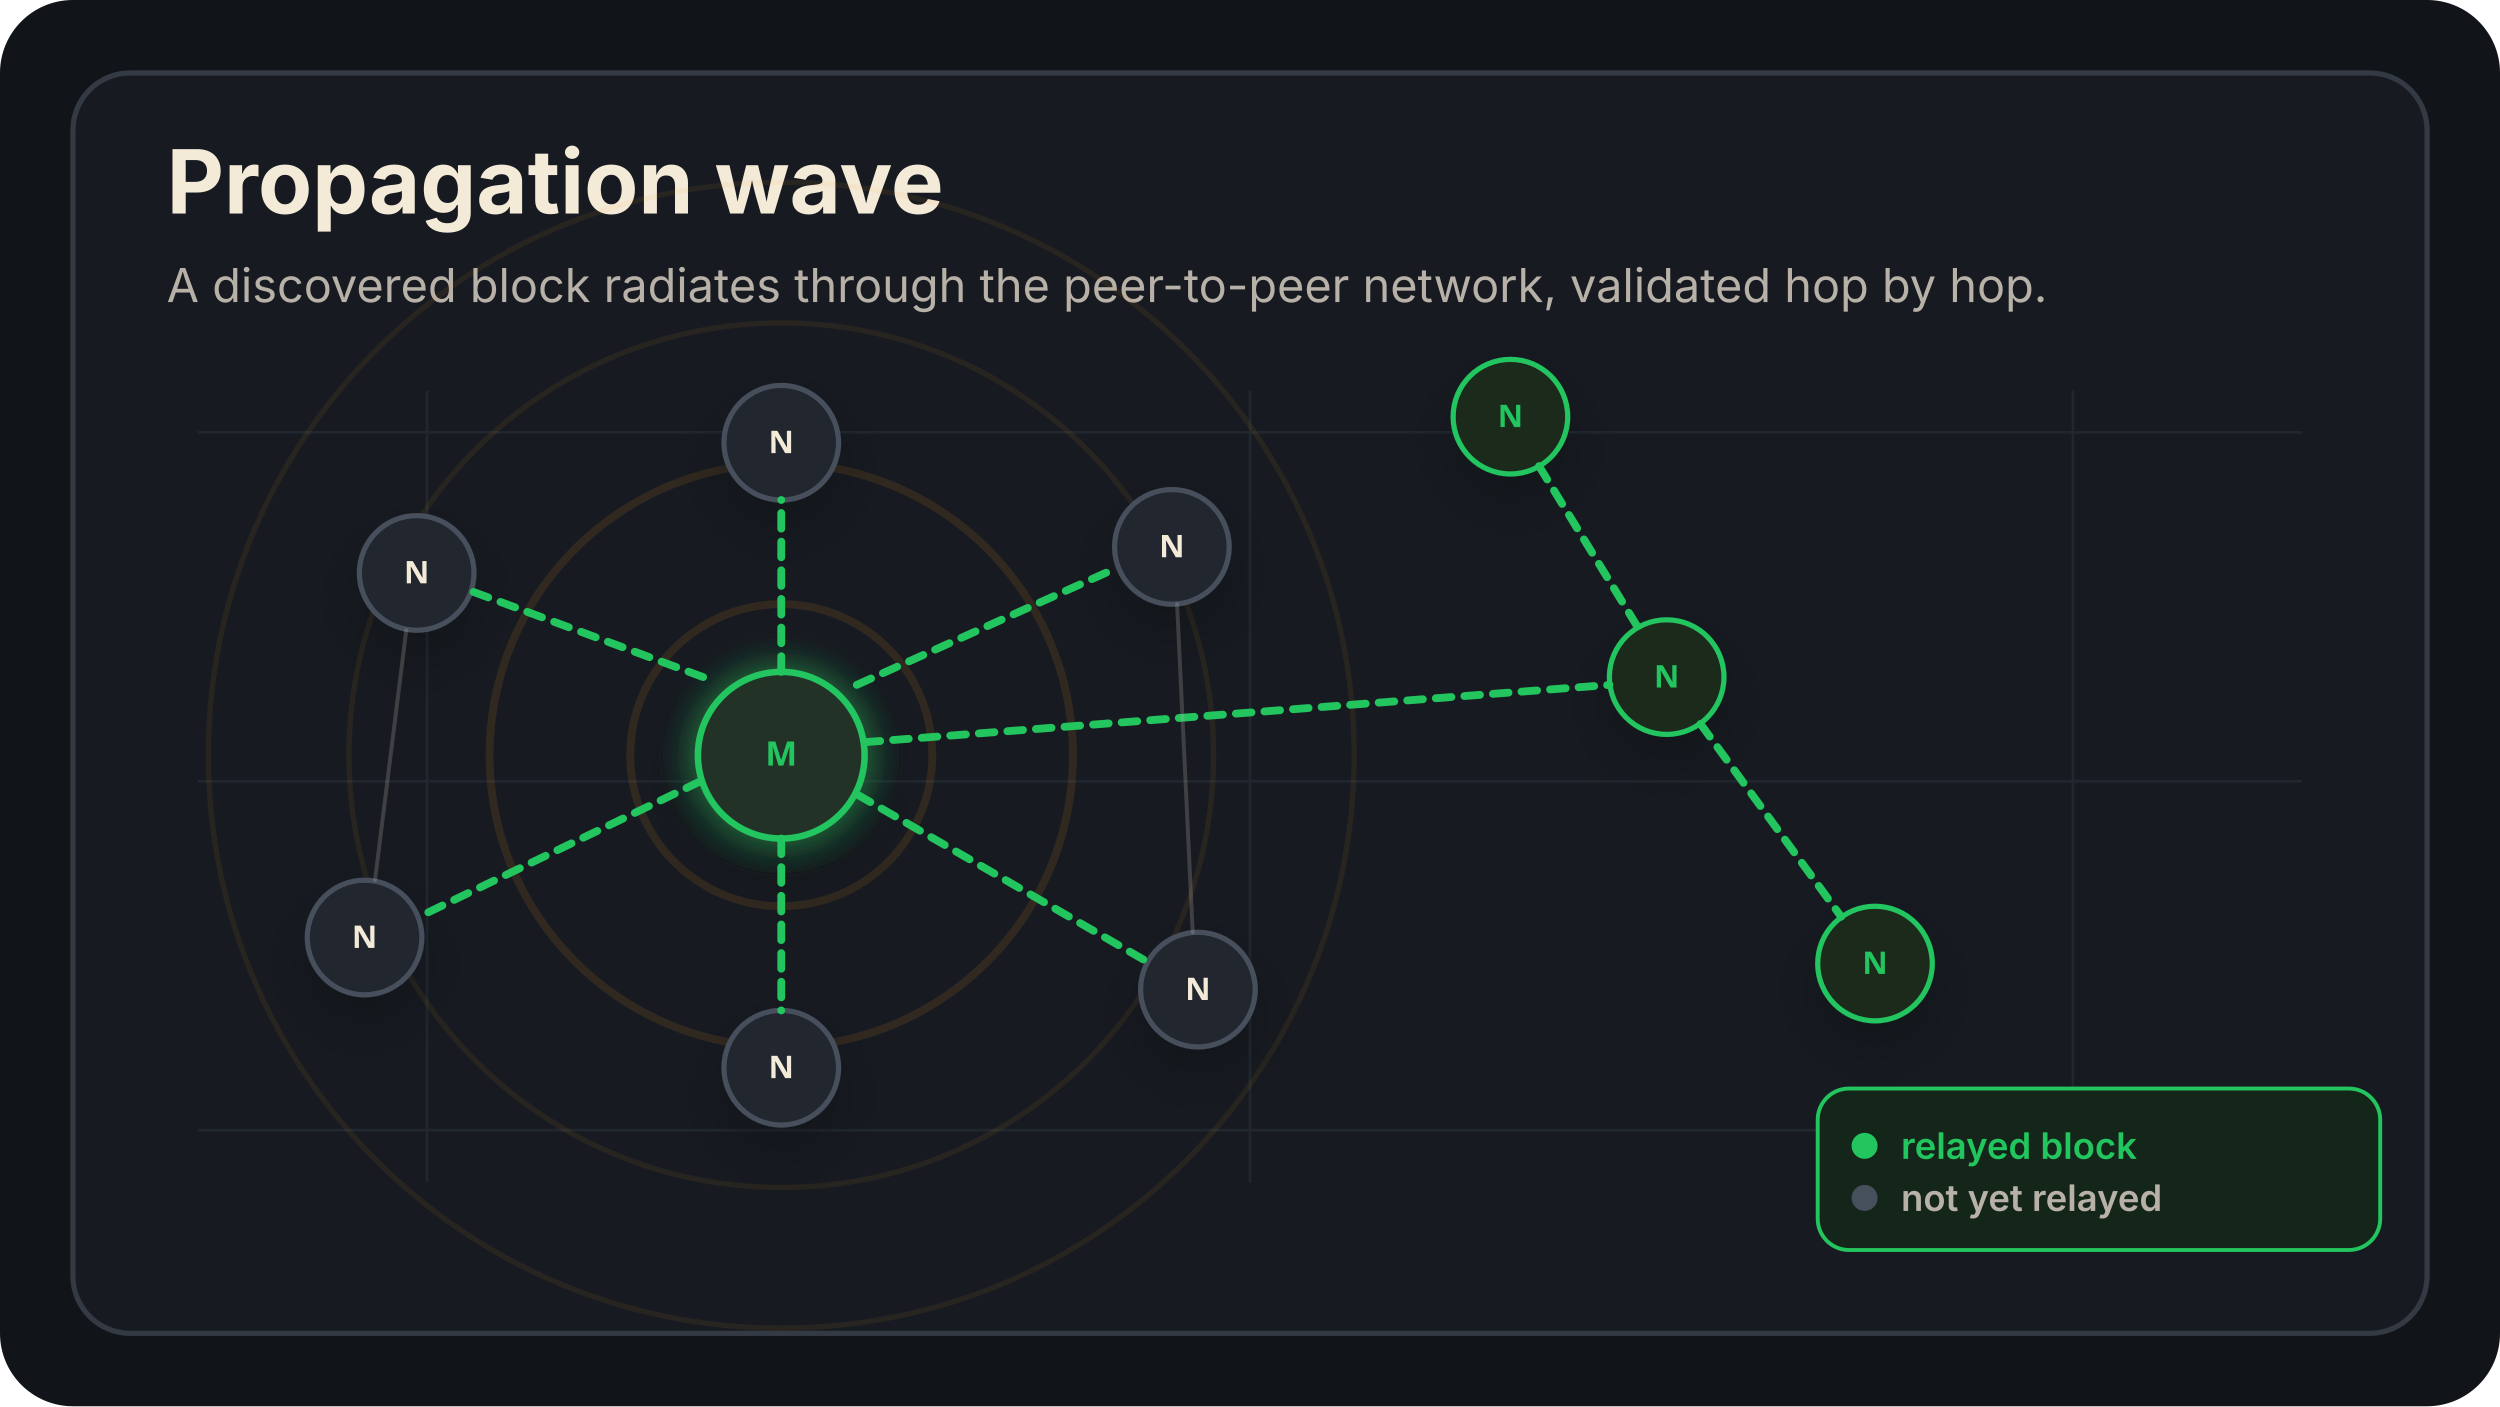
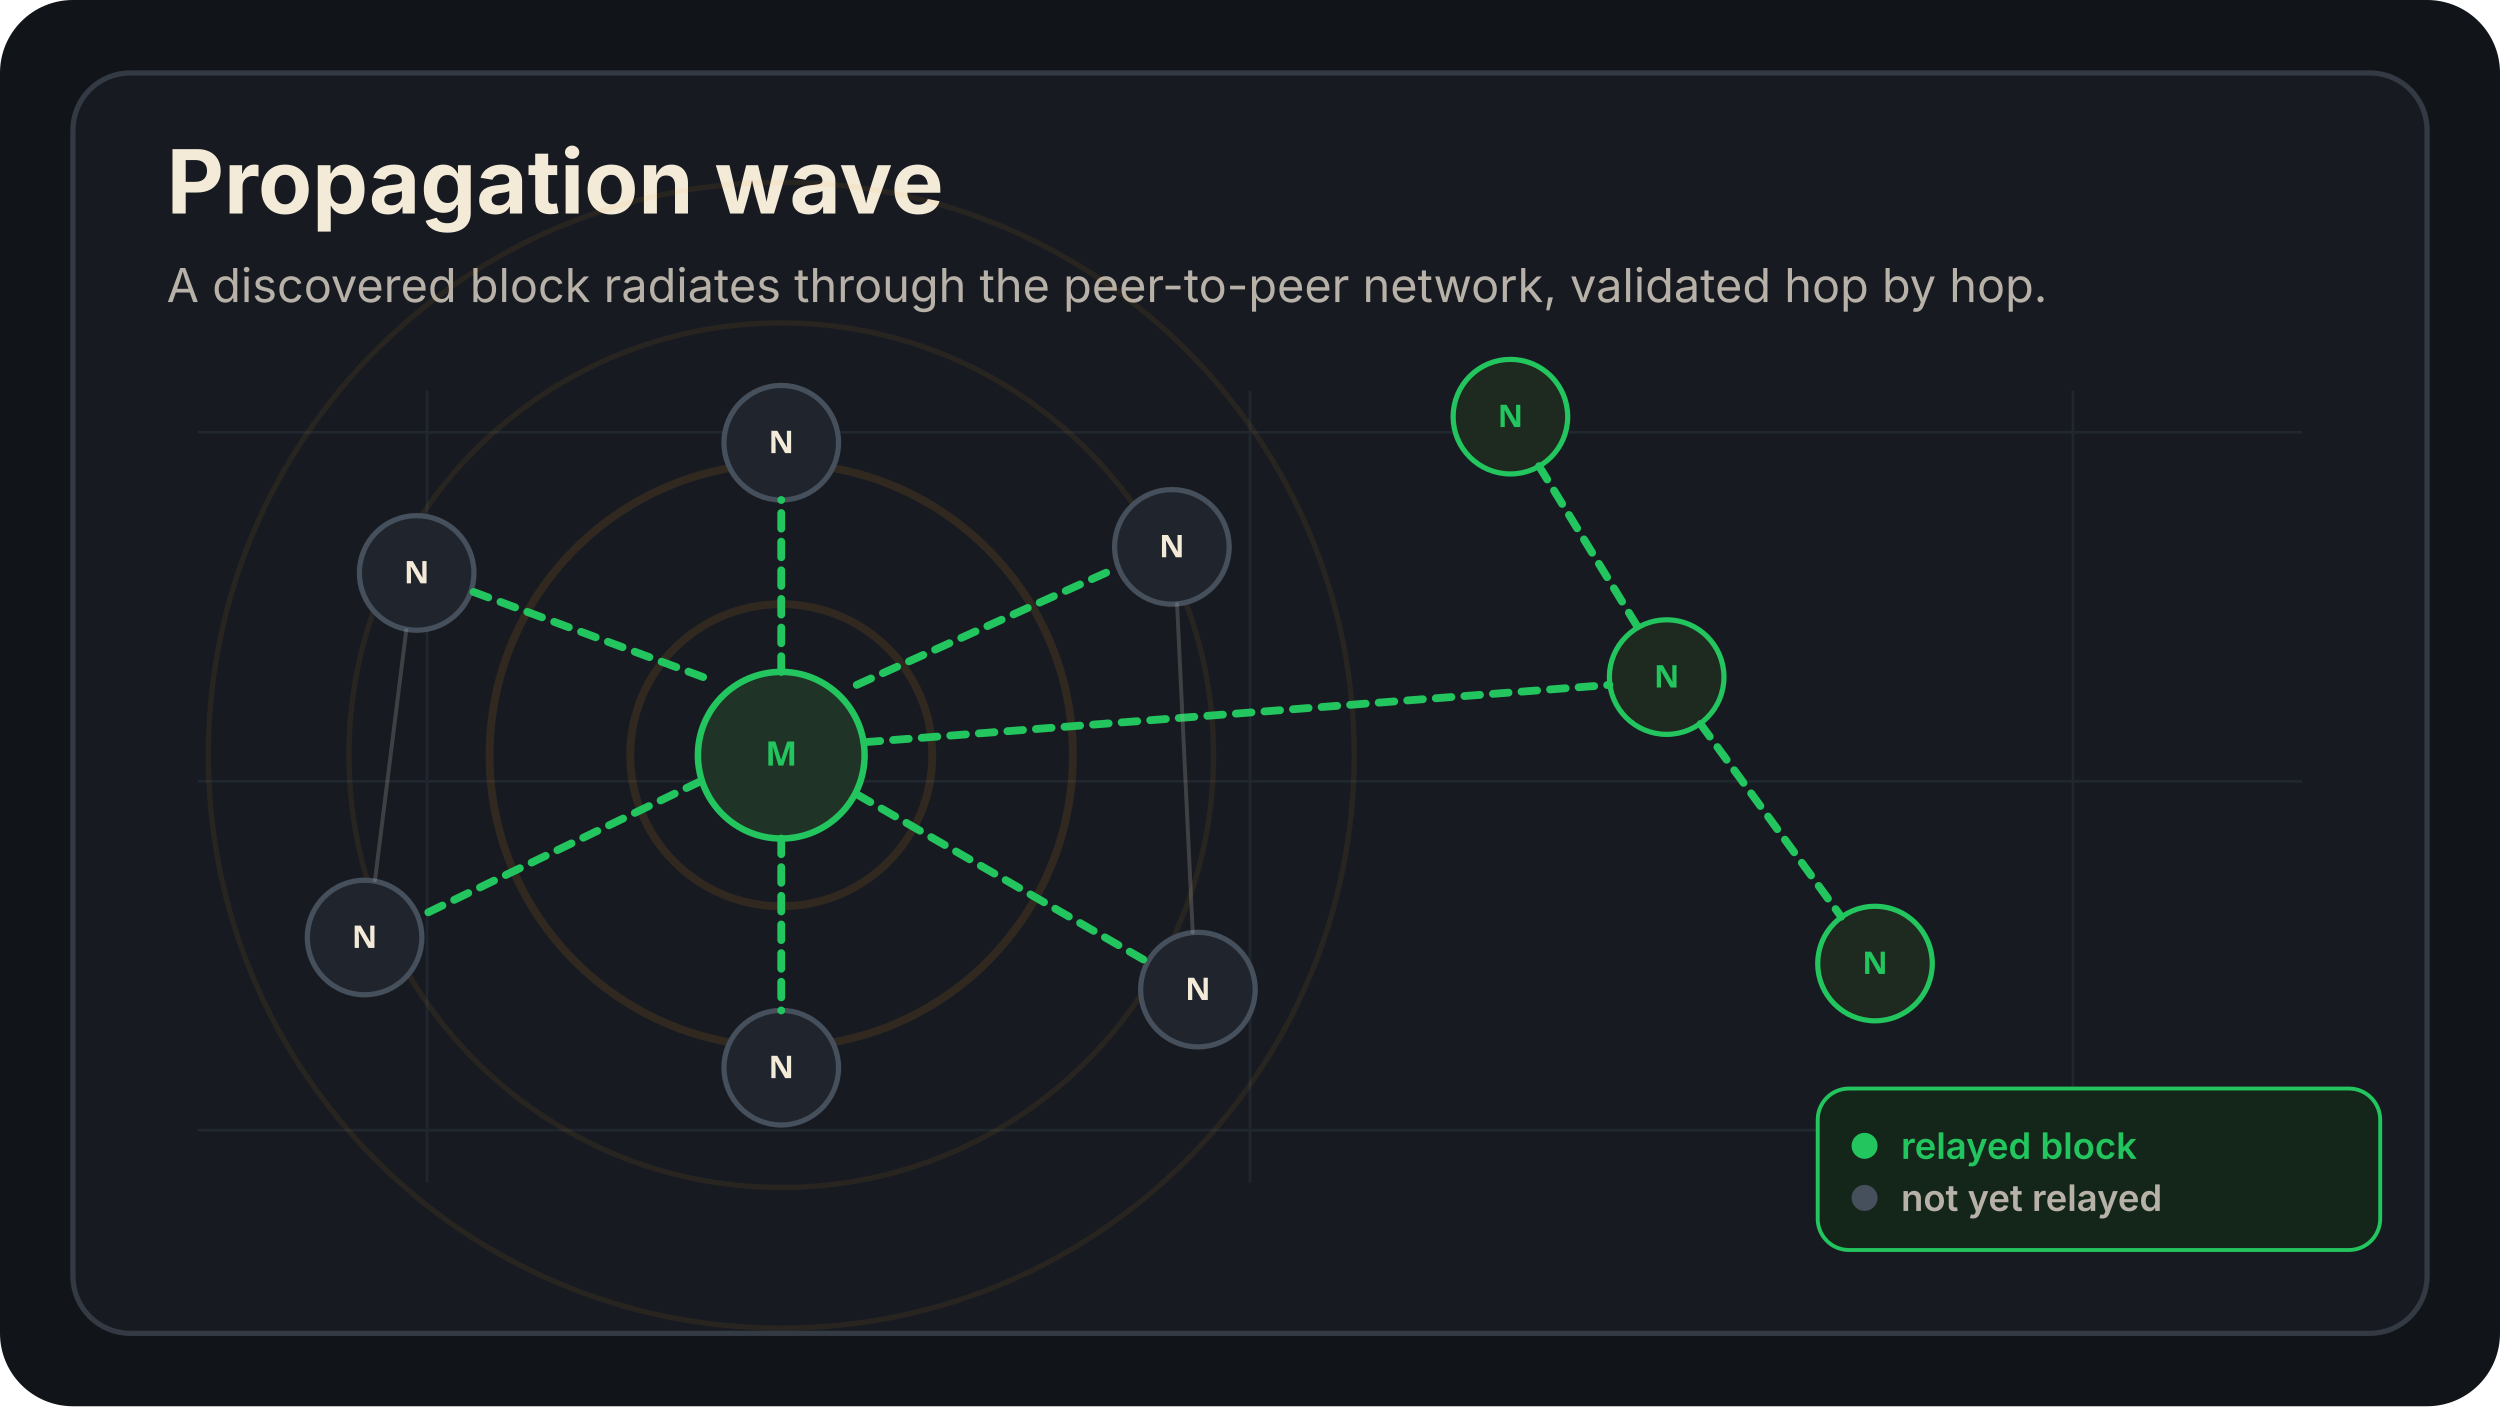
<svg xmlns="http://www.w3.org/2000/svg" width="960" height="540" viewBox="0 0 960 540" fill="none" role="img" aria-labelledby="title desc">
-   <defs>
-     <marker id="arrow-orange" markerWidth="14" markerHeight="14" refX="10" refY="7" orient="auto">
-       <path d="M2 2L12 7L2 12" fill="none" stroke="#F7931A" stroke-width="2.4" stroke-linecap="round" stroke-linejoin="round" />
-     </marker>
-     <filter id="soft" x="-20%" y="-20%" width="140%" height="140%">
-       <feDropShadow dx="0" dy="10" stdDeviation="12" flood-color="#000000" flood-opacity="0.24" />
-     </filter>
-     <filter id="glow-orange" x="-50%" y="-50%" width="200%" height="200%">
-       <feGaussianBlur stdDeviation="6" result="blur" />
-       <feMerge>
-         <feMergeNode in="blur" />
-         <feMergeNode in="SourceGraphic" />
-       </feMerge>
-     </filter>
-   </defs>
  <rect width="960" height="540" rx="28" fill="#111418" />
  <rect x="28" y="28" width="904" height="484" rx="22" fill="#171B21" stroke="#343A44" stroke-width="2" />
  <text x="64" y="82" fill="#F4EAD8" font-family="Inter" font-size="34" font-weight="700">Propagation wave</text>
  <text x="64" y="116" fill="#B7B1A8" font-family="Inter" font-size="18">A discovered block radiates through the peer-to-peer network, validated hop by hop.</text>
  <g stroke="#28313B" stroke-width="1" opacity="0.55">
    <path d="M76 166H884" />
    <path d="M76 300H884" />
    <path d="M76 434H884" />
    <path d="M164 150V454" />
    <path d="M480 150V454" />
    <path d="M796 150V454" />
  </g>
  <g opacity="0.12" fill="none" stroke="#F7931A" stroke-width="3">
    <circle cx="300" cy="290" r="58" />
    <circle cx="300" cy="290" r="112" />
  </g>
  <g opacity="0.08" fill="none" stroke="#F7931A" stroke-width="2">
    <circle cx="300" cy="290" r="166" />
    <circle cx="300" cy="290" r="220" />
  </g>
-   <g filter="url(#soft)">
-     <circle cx="300" cy="290" r="32" fill="#203327" stroke="#22C55E" stroke-width="2.5" filter="url(#glow-orange)" />
+   <g>
+     <circle cx="300" cy="290" r="32" fill="#203327" stroke="#22C55E" stroke-width="2.5" />
    <text x="300" y="294" text-anchor="middle" fill="#22C55E" font-family="JetBrains Mono" font-size="13" font-weight="700">M</text>
    <circle cx="300" cy="170" r="22" fill="#20252D" stroke="#46505C" stroke-width="2" />
    <text x="300" y="174" text-anchor="middle" fill="#F4EAD8" font-family="JetBrains Mono" font-size="12" font-weight="700">N</text>
    <circle cx="160" cy="220" r="22" fill="#20252D" stroke="#46505C" stroke-width="2" />
    <text x="160" y="224" text-anchor="middle" fill="#F4EAD8" font-family="JetBrains Mono" font-size="12" font-weight="700">N</text>
    <circle cx="450" cy="210" r="22" fill="#20252D" stroke="#46505C" stroke-width="2" />
    <text x="450" y="214" text-anchor="middle" fill="#F4EAD8" font-family="JetBrains Mono" font-size="12" font-weight="700">N</text>
    <circle cx="140" cy="360" r="22" fill="#20252D" stroke="#46505C" stroke-width="2" />
    <text x="140" y="364" text-anchor="middle" fill="#F4EAD8" font-family="JetBrains Mono" font-size="12" font-weight="700">N</text>
    <circle cx="460" cy="380" r="22" fill="#20252D" stroke="#46505C" stroke-width="2" />
    <text x="460" y="384" text-anchor="middle" fill="#F4EAD8" font-family="JetBrains Mono" font-size="12" font-weight="700">N</text>
    <circle cx="300" cy="410" r="22" fill="#20252D" stroke="#46505C" stroke-width="2" />
    <text x="300" y="414" text-anchor="middle" fill="#F4EAD8" font-family="JetBrains Mono" font-size="12" font-weight="700">N</text>
    <circle cx="640" cy="260" r="22" fill="#1E2A1F" stroke="#22C55E" stroke-width="2" />
    <text x="640" y="264" text-anchor="middle" fill="#22C55E" font-family="JetBrains Mono" font-size="12" font-weight="700">N</text>
    <circle cx="720" cy="370" r="22" fill="#1E2A1F" stroke="#22C55E" stroke-width="2" />
    <text x="720" y="374" text-anchor="middle" fill="#22C55E" font-family="JetBrains Mono" font-size="12" font-weight="700">N</text>
    <circle cx="580" cy="160" r="22" fill="#1E2A1F" stroke="#22C55E" stroke-width="2" />
    <text x="580" y="164" text-anchor="middle" fill="#22C55E" font-family="JetBrains Mono" font-size="12" font-weight="700">N</text>
  </g>
  <g stroke="#22C55E" stroke-width="3" stroke-linecap="round" fill="none" stroke-dasharray="6 5">
    <path d="M300 258V192" />
    <path d="M270 260L181 227" />
    <path d="M329 263L429 218" />
    <path d="M269 300L161 352" />
    <path d="M329 305L440 369" />
    <path d="M300 322V388" />
    <path d="M332 285L618 263" />
    <path d="M653 278L707 352" />
    <path d="M591 179L629 241" />
  </g>
  <g stroke-width="1.5" stroke-linecap="round" fill="none" opacity="0.25">
    <path d="M156 242L144 338" stroke="#B7B1A8" />
    <path d="M452 232L458 358" stroke="#B7B1A8" />
  </g>
  <rect x="698" y="418" width="216" height="62" rx="12" fill="#14251A" stroke="#22C55E" stroke-width="1.5" />
  <circle cx="716" cy="440" r="5" fill="#22C55E" />
  <text x="730" y="445" fill="#22C55E" font-family="Inter" font-size="14" font-weight="600">relayed block</text>
  <circle cx="716" cy="460" r="5" fill="#46505C" />
  <text x="730" y="465" fill="#B7B1A8" font-family="Inter" font-size="14" font-weight="600">not yet relayed</text>
</svg>
